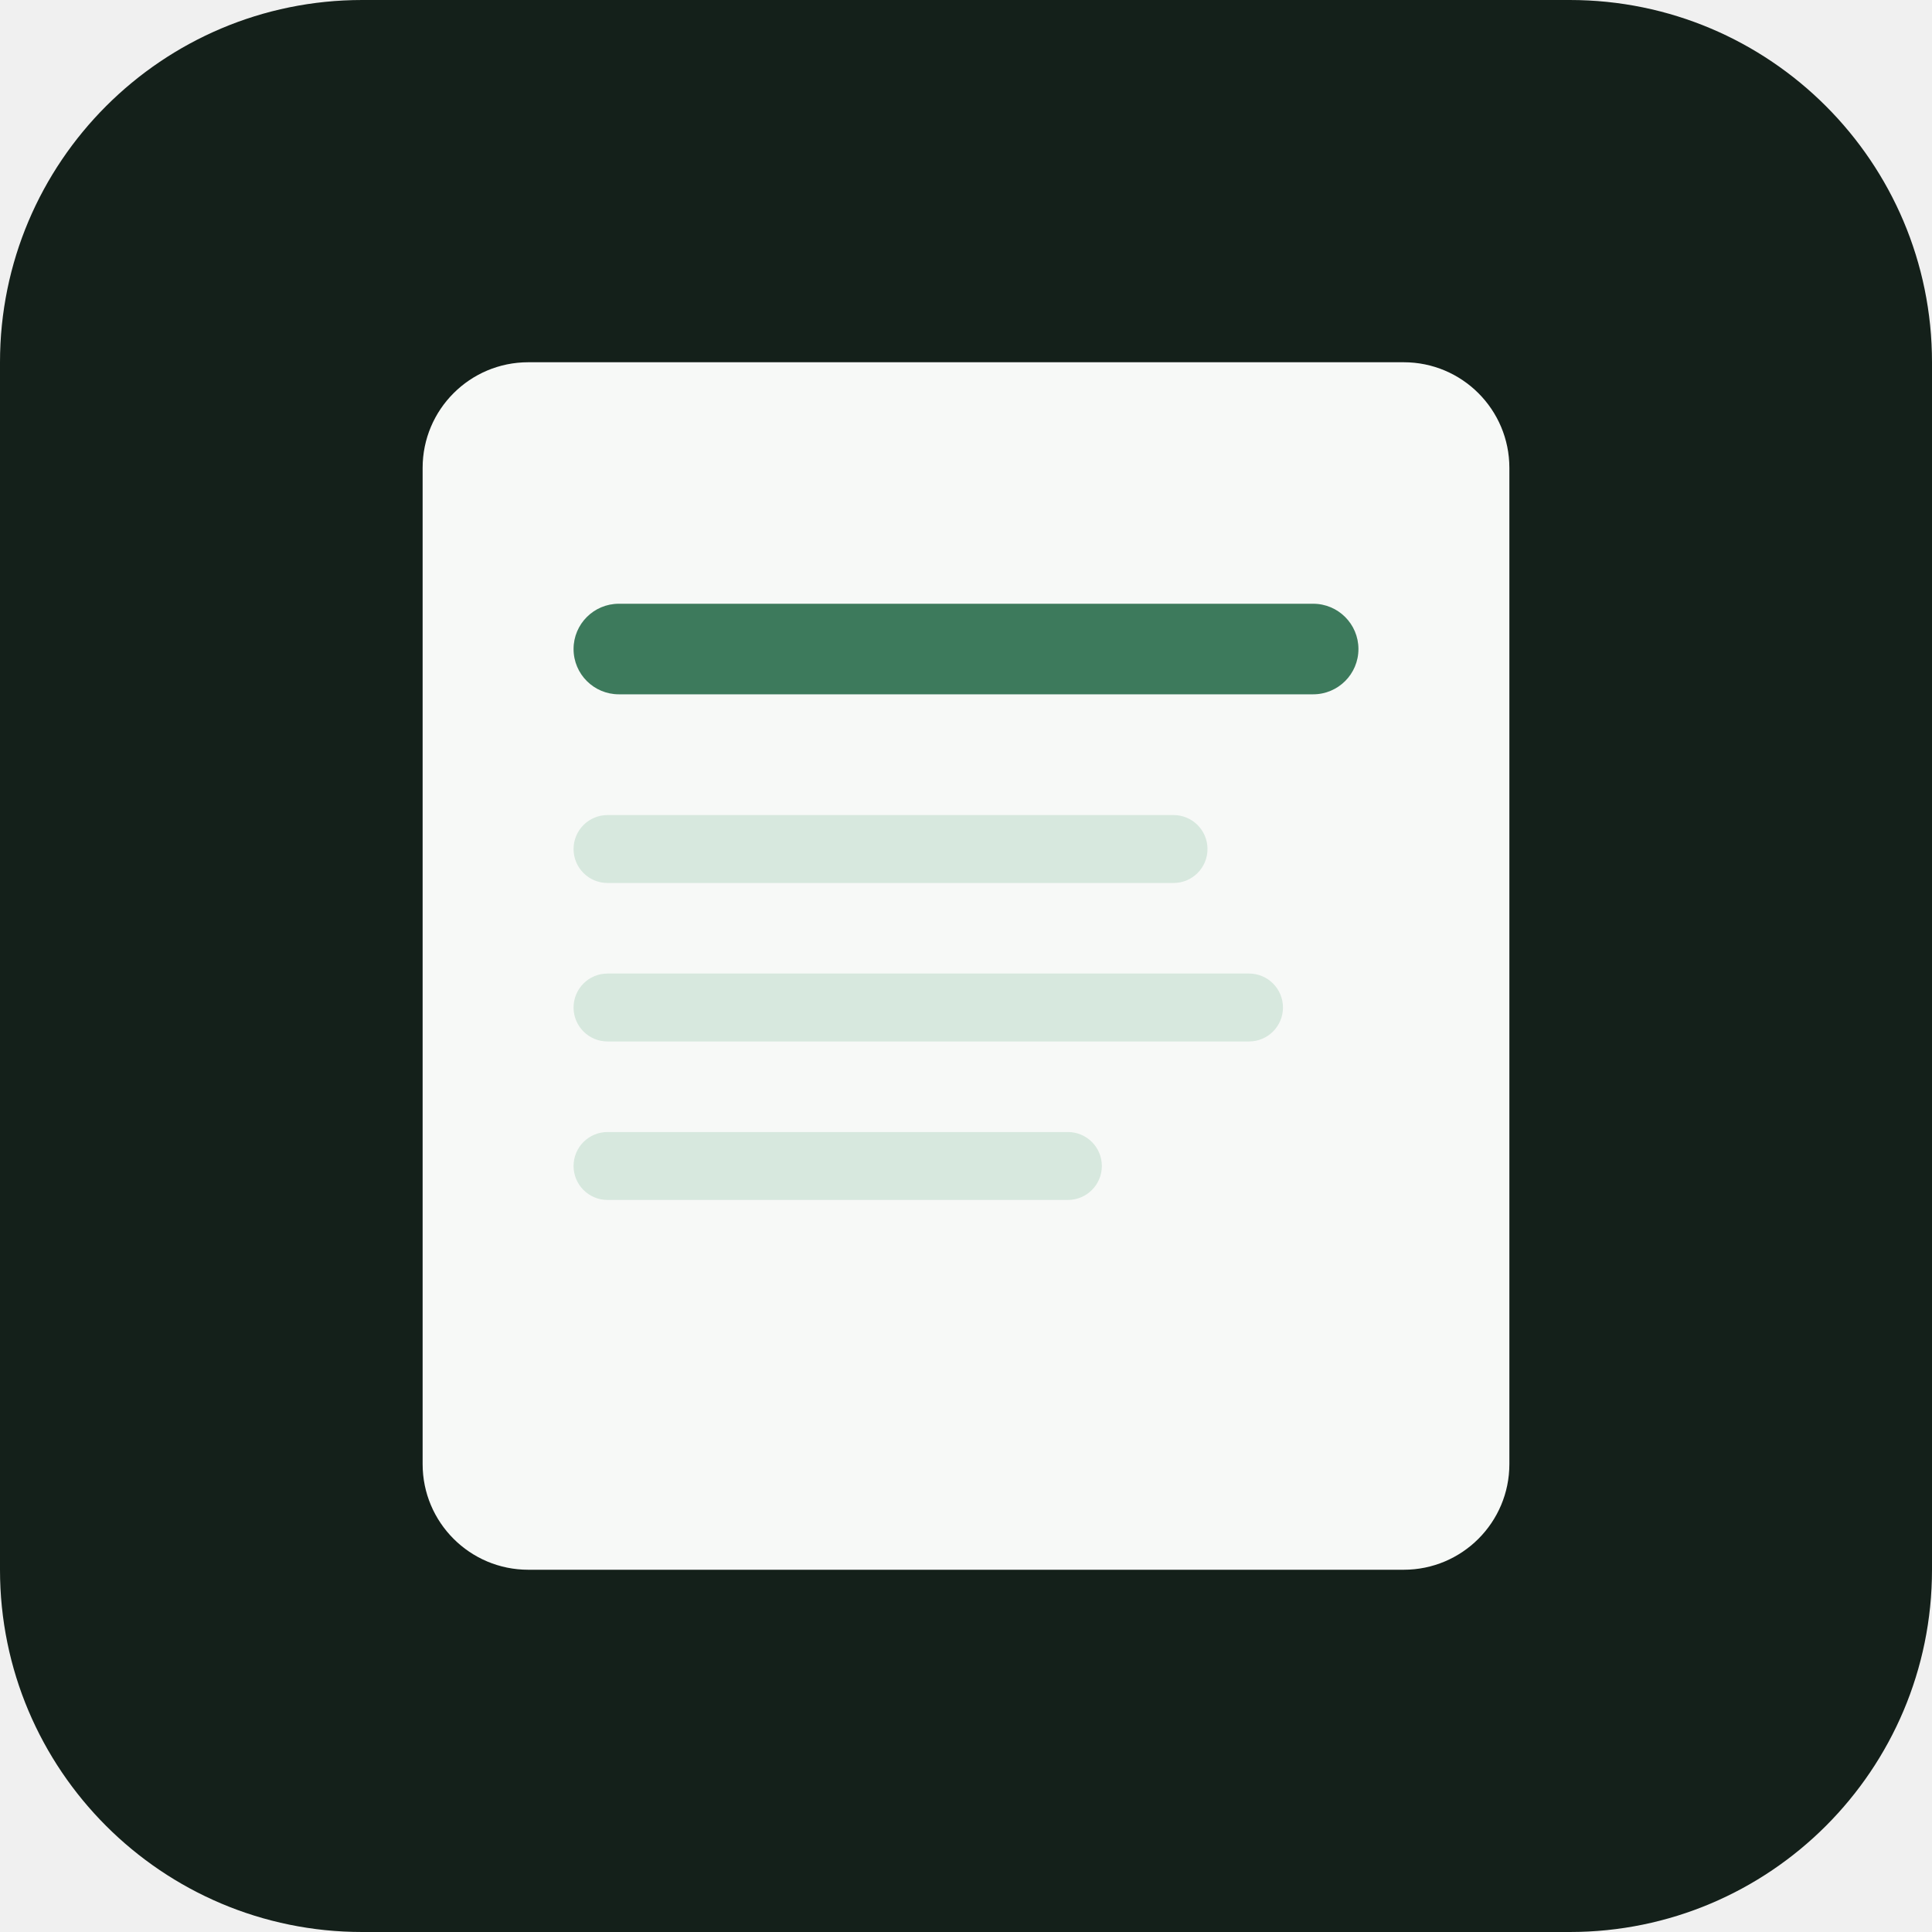
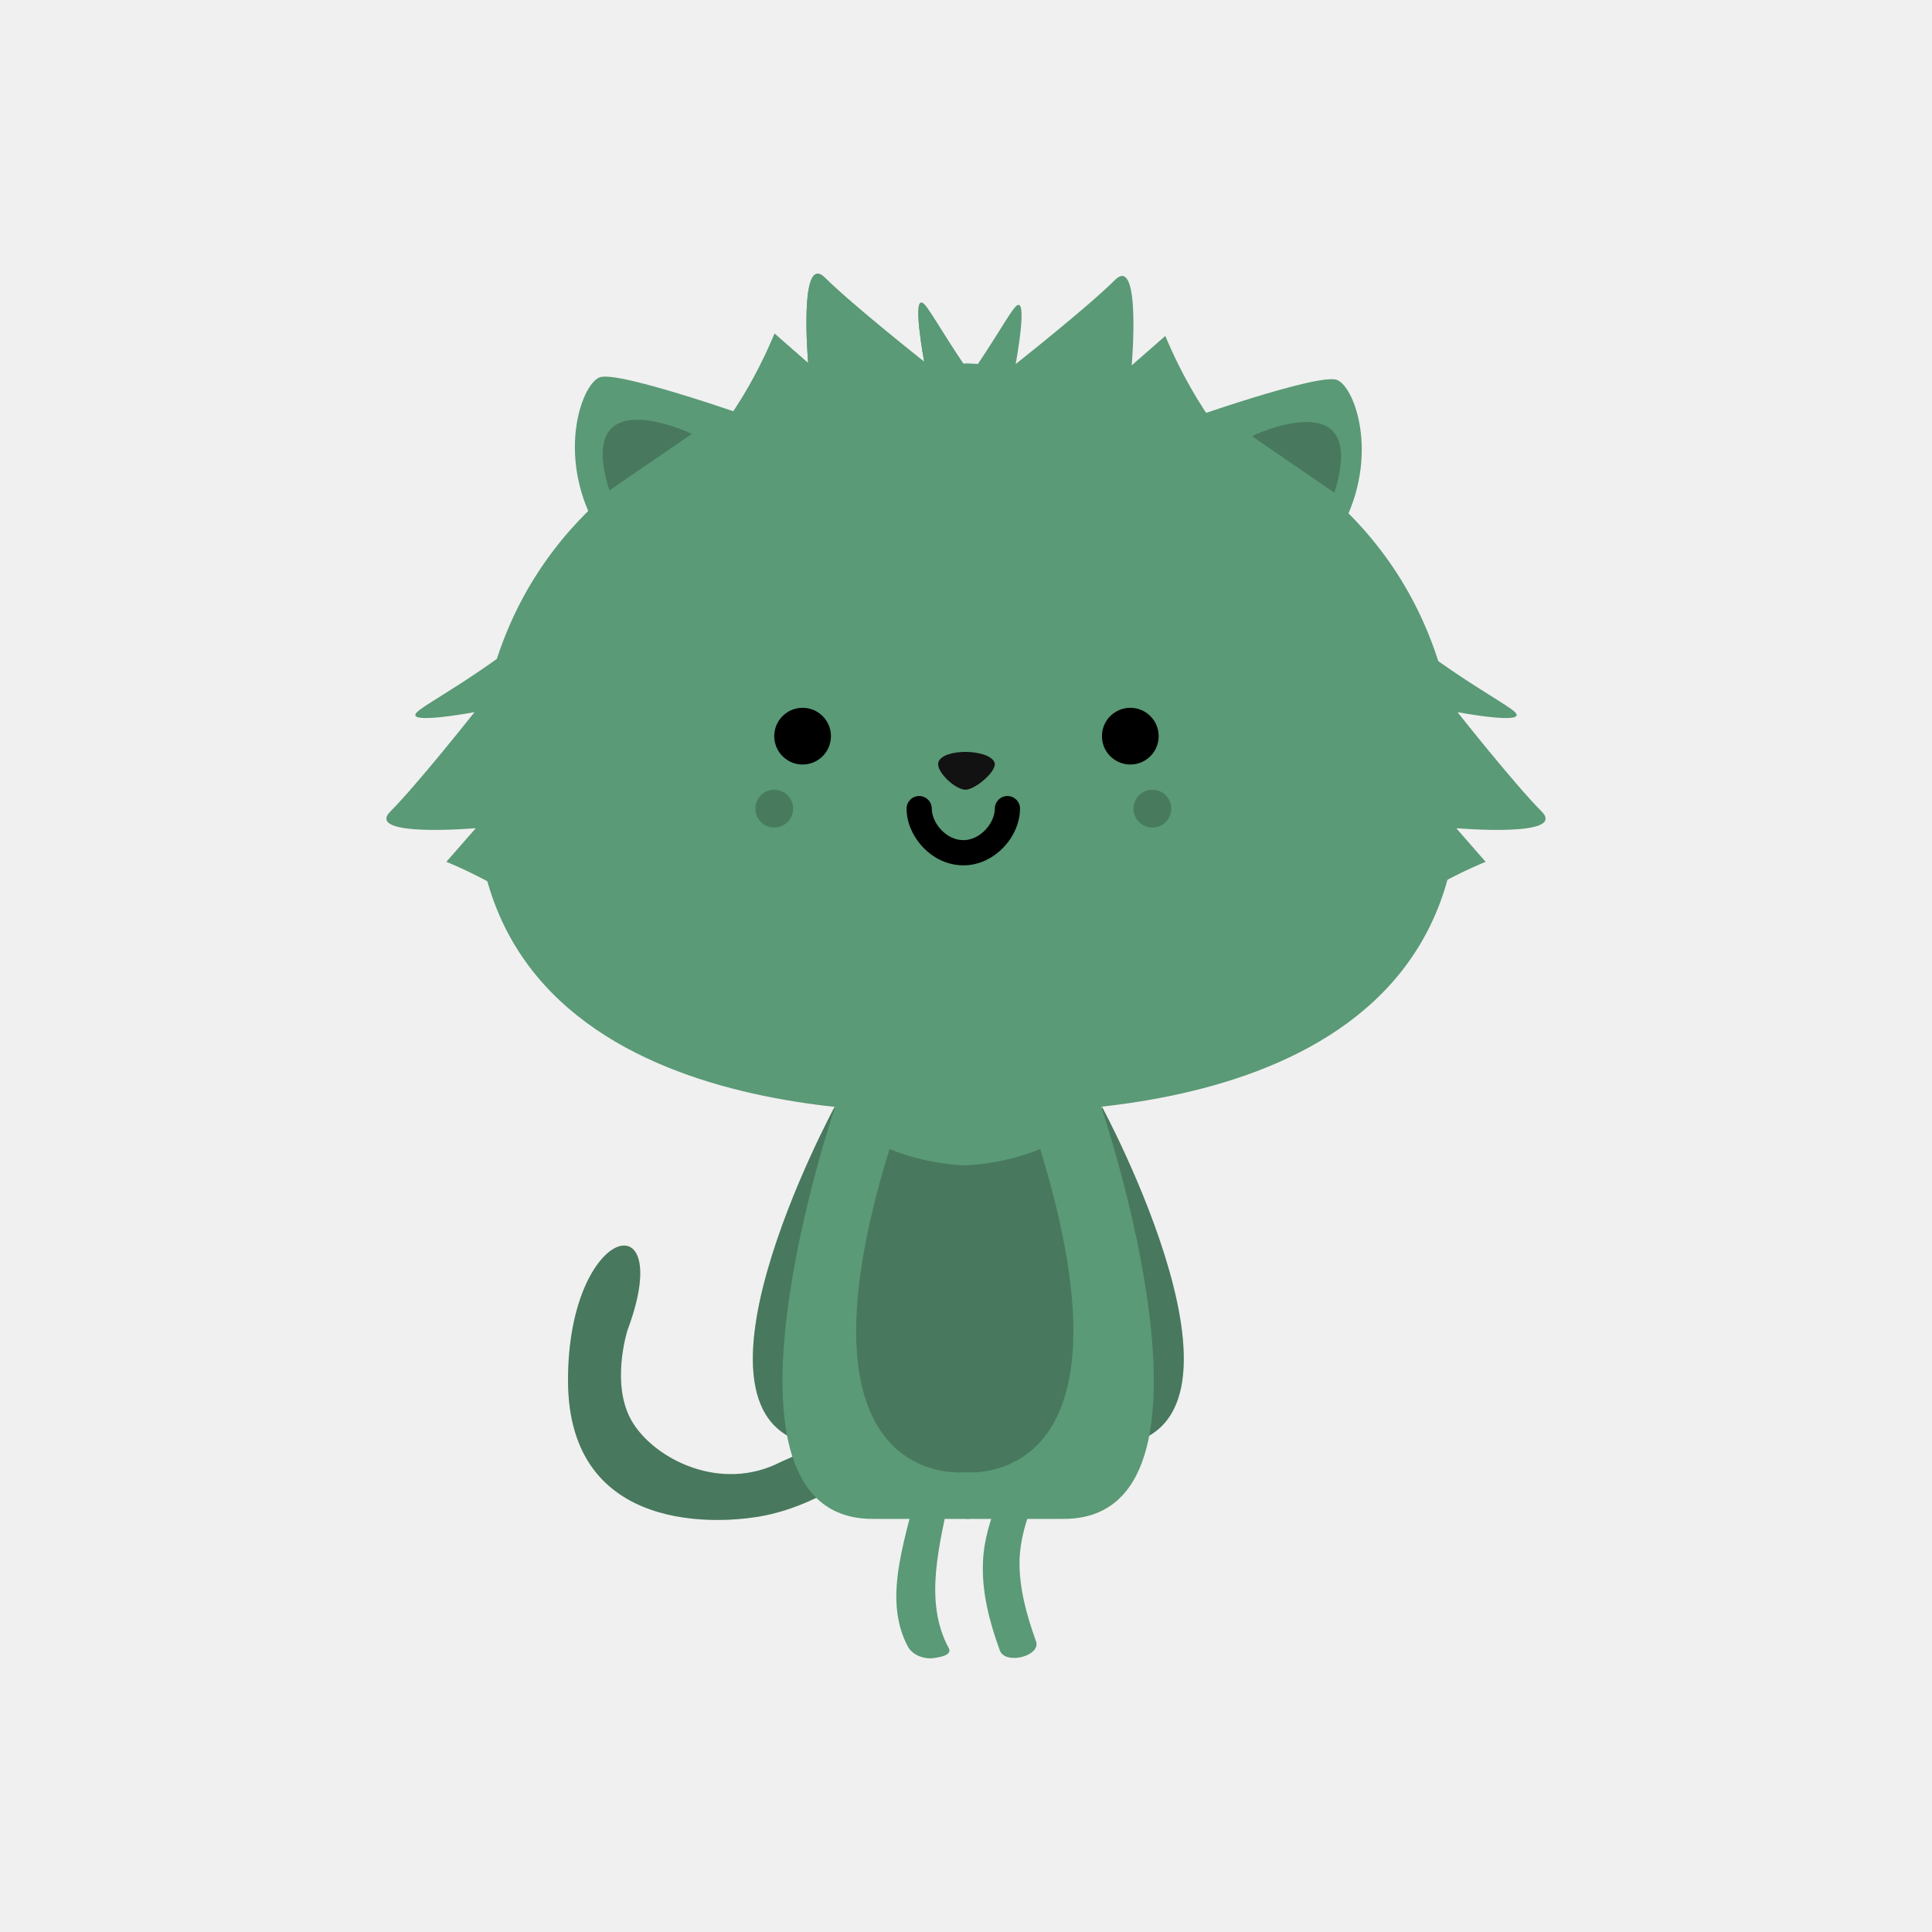
<svg xmlns="http://www.w3.org/2000/svg" viewBox="0 0 512 512" fill="none">
-   <rect width="512" height="512" rx="96" fill="#14201a" />
-   <rect x="112" y="96" width="288" height="320" rx="28" fill="#f7f9f7" />
-   <rect x="152" y="160" width="208" height="24" rx="12" fill="#3d7a5c" />
-   <rect x="152" y="216" width="168" height="18" rx="9" fill="#d7e8de" />
-   <rect x="152" y="258" width="188" height="18" rx="9" fill="#d7e8de" />
-   <rect x="152" y="300" width="140" height="18" rx="9" fill="#d7e8de" />
+   <svg width="512" height="512" viewBox="0 0 240 240" fill="none">
+     <path fill="#5a9a76" d="m106.135 177.521 2.49 3.974s-6.063 5.22-13.53 6.746c-5.381 1.124-24.533 2.569-24.533-16.783 0-19.353 13.49-22.565 7.388-6.224 0 0-2.208 6.866.642 11.484 2.851 4.617 11.002 8.712 18.39 4.898l9.153-4.095Z" />
+     <path fill="#121212" d="m106.135 177.521 2.49 3.974s-6.063 5.22-13.53 6.746c-5.381 1.124-24.533 2.569-24.533-16.783 0-19.353 13.49-22.565 7.388-6.224 0 0-2.208 6.866.642 11.484 2.851 4.617 11.002 8.712 18.39 4.898l9.153-4.095Z" opacity="0.25" />
+     <path fill="#5a9a76" d="M117.98 185.551c-1.165 6.183-3.333 13.249-.121 19.191.522.964-1.485 1.165-1.967 1.245-1.124.121-2.489-.361-3.092-1.405-3.412-6.304.081-14.254 1.366-20.878.16-.884 4.055.522 3.814 1.847Zm4.135 8.351c-.2 3.814.803 7.588 2.088 11.122.683 1.846 5.139.682 4.497-1.125-1.164-3.252-2.128-6.665-2.048-10.118.081-2.529.803-4.938 1.767-7.267.883-2.208-3.252-2.128-3.935-.441h-.401c-1.004 2.529-1.847 5.099-1.968 7.829Zm14.736-56.492s21.882 40.432 1.565 42.198Zm-33.125 0s-21.882 40.432-1.565 42.198Z" />
+     <path fill="#121212" d="M136.851 137.41s21.882 40.432 1.565 42.198Zm-33.125 0s-21.882 40.432-1.565 42.198Z" opacity="0.25" />
+     <path fill="#5a9a76" d="M120.068 137.41h16.702s17.586 51.553-4.818 51.272h-11.884" />
+     <path fill="#5a9a76" d="M120.349 137.41h-16.582s-17.586 51.553 4.818 51.272h11.804m35.653-130.609c-6.584-4.537-11.282-16.341-11.282-16.341l-4.175 3.654s1.204-13.893-2.088-10.6c-3.293 3.292-12.326 10.439-12.326 10.439s1.646-8.793 0-7.147c-1.606 1.606-8.352 15.498-21.481 25.897 7.428-5.822 17.225-11.282 29.711-16.622 8.432 3.613 15.619 7.106 21.641 10.72Z" />
+     <path fill="#5a9a76" d="M146.447 52.452s17.264-6.143 19.633-5.26c2.329.884 5.581 10.239 0 19.353" />
+     <path fill="#5a9a76" fill-rule="evenodd" d="M120.148 138.124a1.247 1.247 0 0 0-.12.009v-.012c-.248-.004-.646.002-1.179.009-9.629.139-63.1.911-59.57-43.761 3.67-46.43 56.727-49.083 60.749-49.218v-.006l.12.002.12-.002v.006c4.022.135 57.078 2.788 60.748 49.218 3.531 44.672-49.941 43.9-59.569 43.761-.533-.007-.931-.013-1.179-.009v.012a1.274 1.274 0 0 0-.12-.009Z" clip-rule="evenodd" />
+     <path fill="#5a9a76" d="M94.13 52.13s-17.264-6.142-19.633-5.259c-2.329.883-5.581 10.238 0 19.353m-10.024 45.55c-4.515-2.924-9.022-4.717-9.022-4.717l3.653-4.176s-13.892 1.204-10.6-2.088c3.293-3.292 10.44-12.326 10.44-12.326s-8.793 1.646-7.147 0c1.089-1.089 7.825-4.54 15.291-10.742 1.828-1.517-2.777 7.592-3.597 16.976-.771 8.827 2.335 17.95.982 17.073Zm103.735 6.565c4.537-6.585 16.341-11.282 16.341-11.282l-3.653-4.176s13.892 1.204 10.599-2.088c-3.292-3.292-10.439-12.326-10.439-12.326s8.793 1.646 7.147 0c-1.606-1.606-15.498-8.351-25.897-21.48 5.822 7.427 11.282 17.224 16.622 29.71-3.613 8.432-7.106 15.619-10.72 21.642Z" />
+     <path fill="#5a9a76" d="M84.936 57.752c6.625-4.497 11.282-16.301 11.282-16.301l4.176 3.653s-1.205-13.892 2.088-10.6c3.292 3.293 12.326 10.44 12.326 10.44s-1.646-8.793 0-7.147c1.606 1.606 8.351 15.498 21.48 25.897-7.427-5.822-17.224-11.282-29.711-16.622-8.431 3.613-15.578 7.106-21.64 10.68Z" />
+     <path fill="#5a9a76" d="M84.936 57.752c6.625-4.497 11.282-16.301 11.282-16.301l4.176 3.653s-1.205-13.892 2.088-10.6c3.292 3.293 12.326 10.44 12.326 10.44s-1.646-8.793 0-7.147c1.606 1.606 8.351 15.498 21.48 25.897-7.427-5.822-17.224-11.282-29.711-16.622-8.431 3.613-15.578 7.106-21.64 10.68Z" />
+     <path fill="#121212" d="M155.521 54.178s14.654-7.026 10.238 7.027Zm-69.581-.281s-14.655-7.026-10.24 7.027Z" opacity="0.25" />
+     <path fill="#121212" fill-rule="evenodd" d="M119.857 144.778c-5.54-.282-9.353-2.048-9.353-2.048-13.121 42.476 9.057 40.183 9.352 40.151.254.032 22.436 2.327 9.353-40.151 0 0-3.813 1.766-9.352 2.048Z" clip-rule="evenodd" opacity="0.25" />
+     <mask id="Cat_svg__a" width="24" height="15" x="107" y="99" maskUnits="userSpaceOnUse" style="mask-type:luminance">
+       <path fill="#fff" fill-rule="evenodd" d="M108.832 106.197c-.572-1.275-.909-2.65-.91-4.064 0-.649.271-1.284.744-1.742a2.595 2.595 0 0 1 1.796-.722h17.779c.669 0 1.323.263 1.796.722a2.44 2.44 0 0 1 .744 1.742c-.006 2.122-.748 4.15-1.945 5.899a12.236 12.236 0 0 1-4.939 4.182 10.913 10.913 0 0 1-4.545 1.006c-2.452 0-4.686-.849-6.474-2.124a12.242 12.242 0 0 1-4.046-4.899Z" clip-rule="evenodd" />
+     </mask>
+     <path id="kawaii-cat_nose" d="M123.53 94.678C122.766 93.029 117.165 92.934 116.571 94.678C116.203 95.819 118.721 98.165 119.994 98.102C121.295 98.007 123.983 95.661 123.53 94.678Z" fill="#121212" />
+     <g id="kawaii-face" transform="translate(93.83 86.36) scale(0.7828788)">
+       <defs>
+         <path d="M1.457,3.147 C1.457,3.147 1.457,3.147 1.457,3.147 L0,3.147 C0,2.318 0.346,1.507 0.949,0.922 C1.554,0.336 2.39,0 3.244,0 L25.953,0 C26.807,0 27.642,0.336 28.246,0.922 C28.851,1.507 29.197,2.318 29.197,3.147 C29.189,5.857 28.241,8.448 26.713,10.681 C25.177,12.91 23.032,14.812 20.404,16.023 C18.654,16.825 16.681,17.309 14.598,17.308 C11.467,17.308 8.613,16.224 6.33,14.595 C4.04,12.959 2.264,10.779 1.162,8.338 C0.431,6.709 0.001,4.953 0,3.147 L1.457,3.147 Z" id="kawaii-face__path-1" />
+       </defs>
+       <g id="kawaii-face__mouth" transform="translate(18, 16)">
+         <path d="M6,2 C6.001,3.148 6.266,4.265 6.717,5.299 C7.396,6.851 8.491,8.236 9.902,9.277 C11.31,10.312 13.069,11 15,11 C16.284,11.001 17.501,10.694 18.579,10.183 C20.199,9.415 21.522,8.206 22.469,6.789 C23.411,5.37 23.995,3.723 24,2 C24,0.895 23.105,0 22,0 C20.895,0 20,0.895 20,2 C20.001,2.519 19.874,3.111 19.617,3.701 C19.233,4.587 18.553,5.451 17.73,6.052 C16.903,6.657 15.969,7 15,7 C14.351,7 13.726,6.848 13.13,6.567 C12.237,6.149 11.423,5.419 10.86,4.571 C10.292,3.725 9.995,2.777 10,2 C10,0.895 9.105,0 8,0 C6.895,0 6,0.895 6,2" id="kawaii-face__mouth__happy" fill="#000000" />
+       </g>
+       <g id="kawaii-face__blush" transform="translate(0, 15)" fill="#000000" opacity="0.2">
+         <circle cx="3" cy="3" r="3" />
+         <circle cx="63" cy="3" r="3" />
+       </g>
+       <g id="kawaii-face__eyes" transform="translate(2, 0)" fill="#000000">
+         <g id="kawaii-face__eyes__circle" transform="translate(1, 2)">
+           <circle cx="4.5" cy="4.5" r="4.5" />
+           <circle cx="56.5" cy="4.5" r="4.5" />
+         </g>
+       </g>
+     </g>
+   </svg>
</svg>
